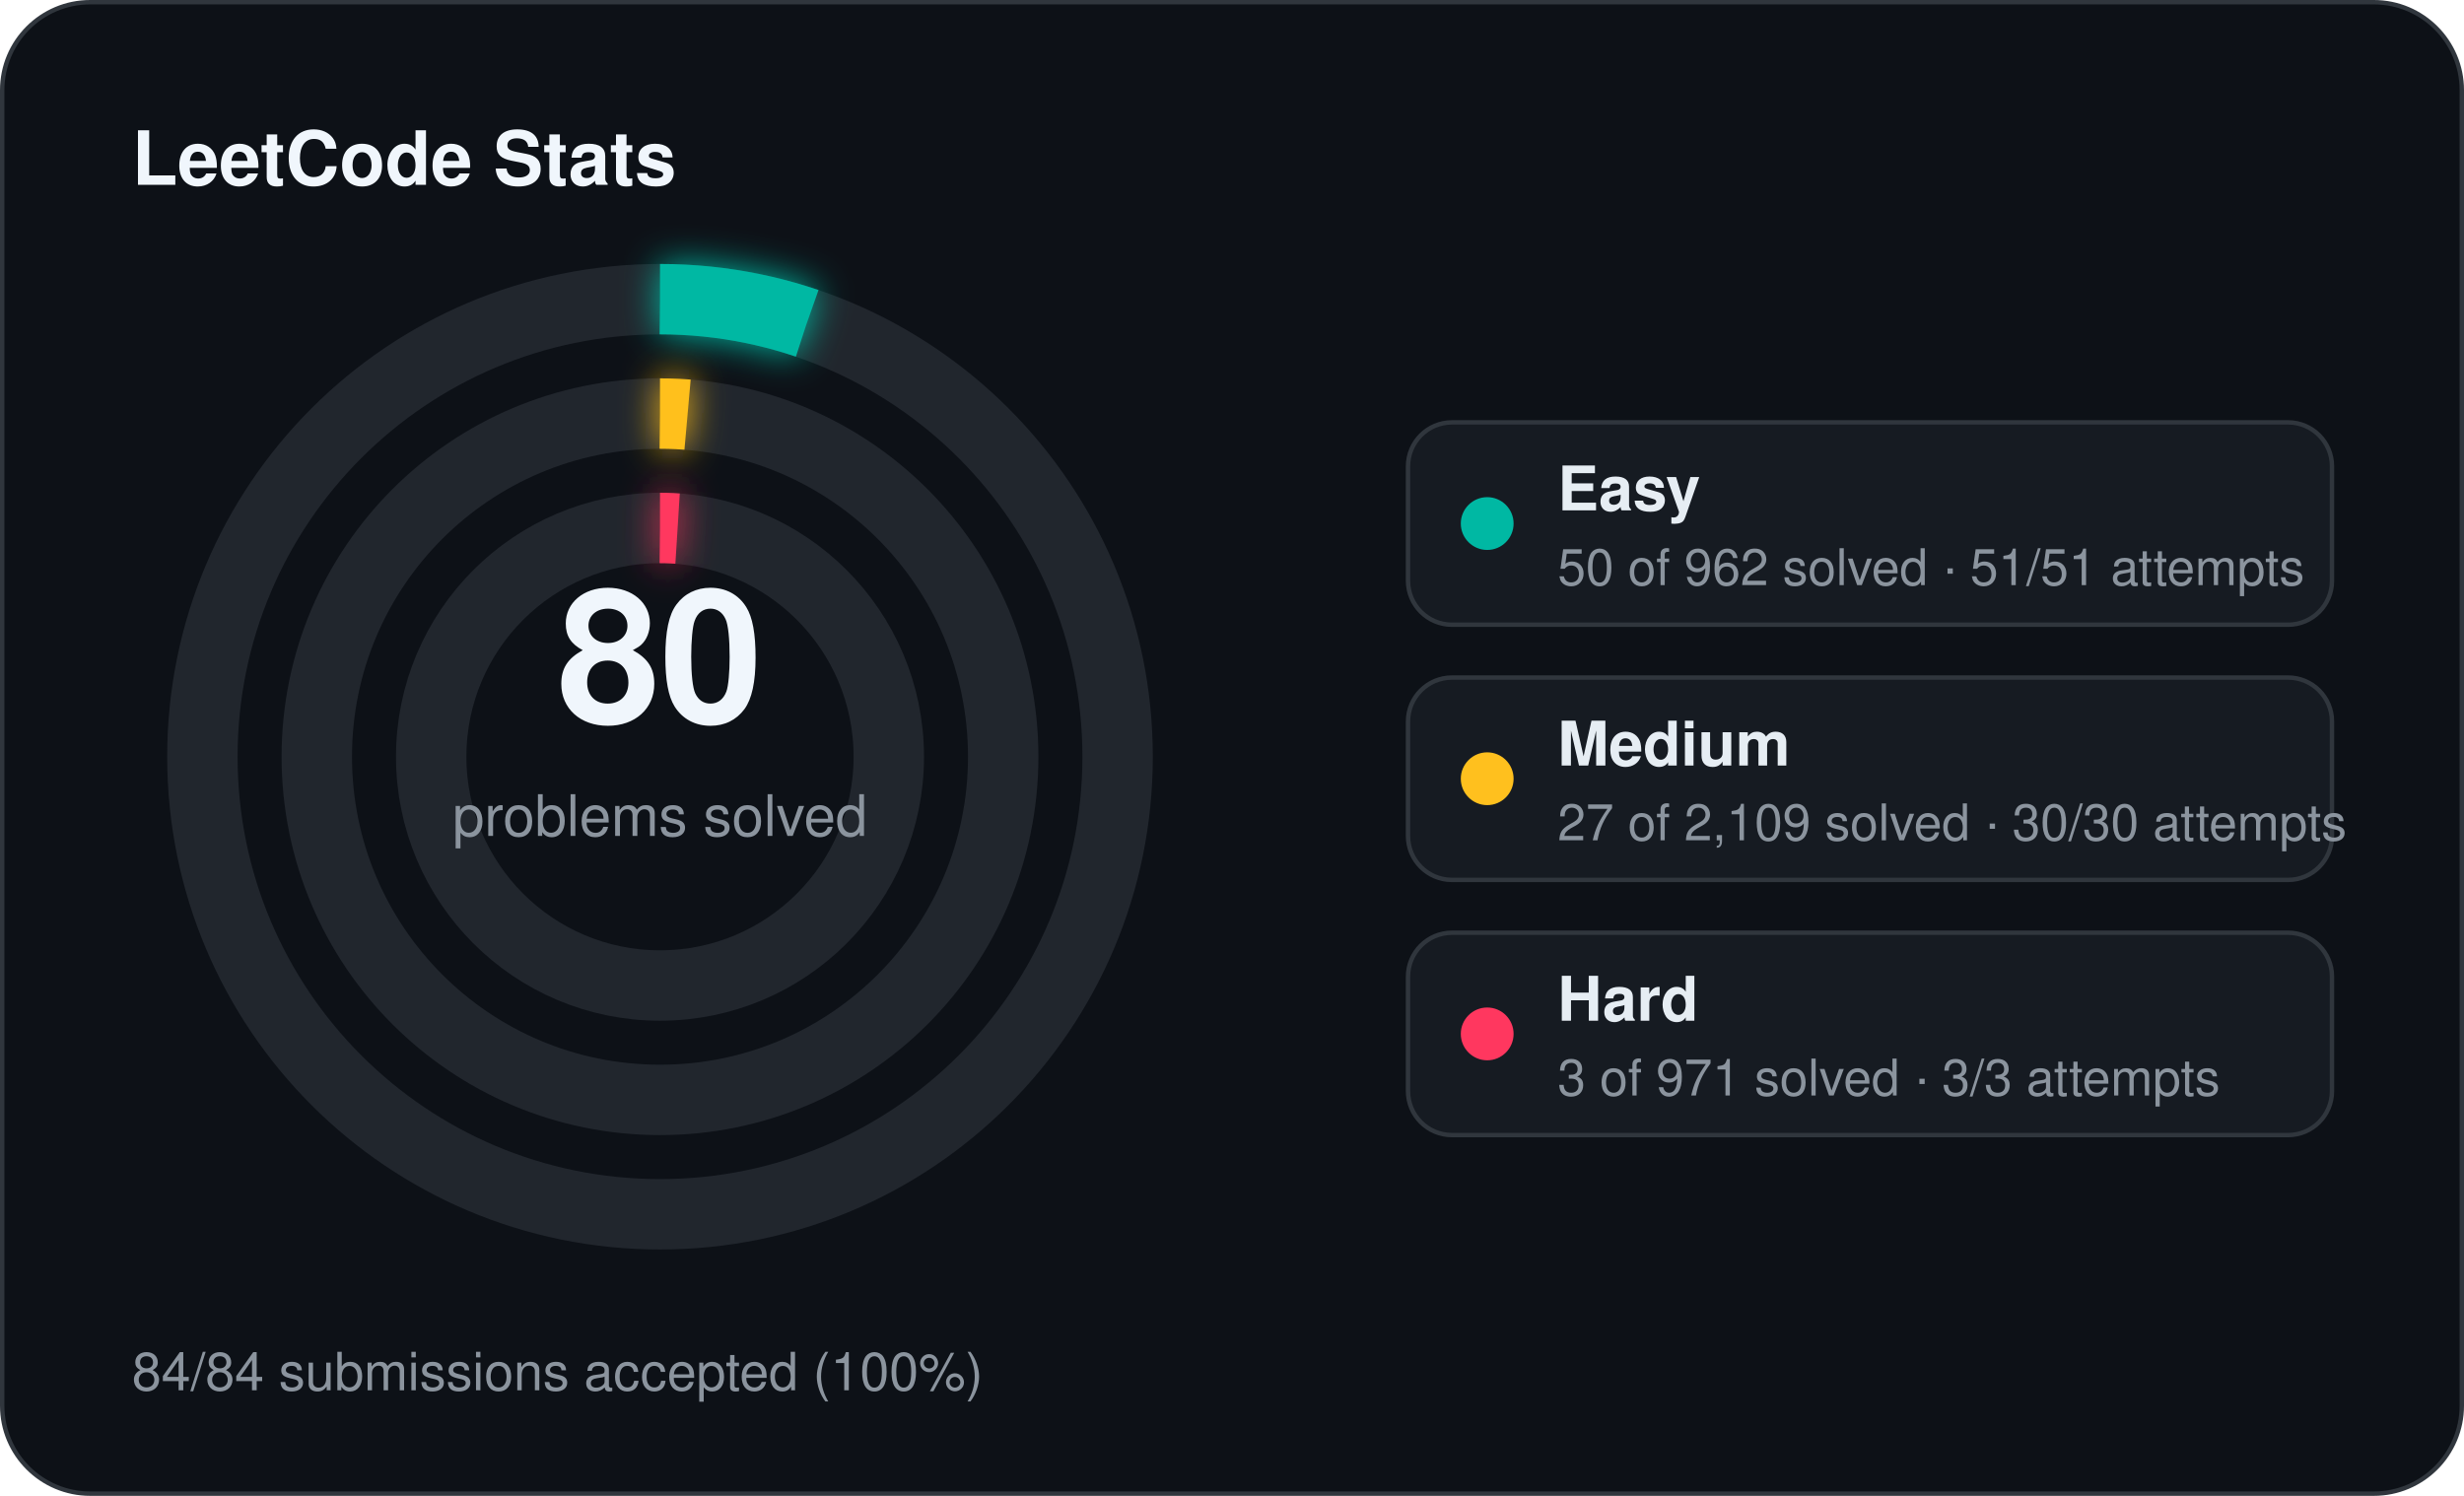
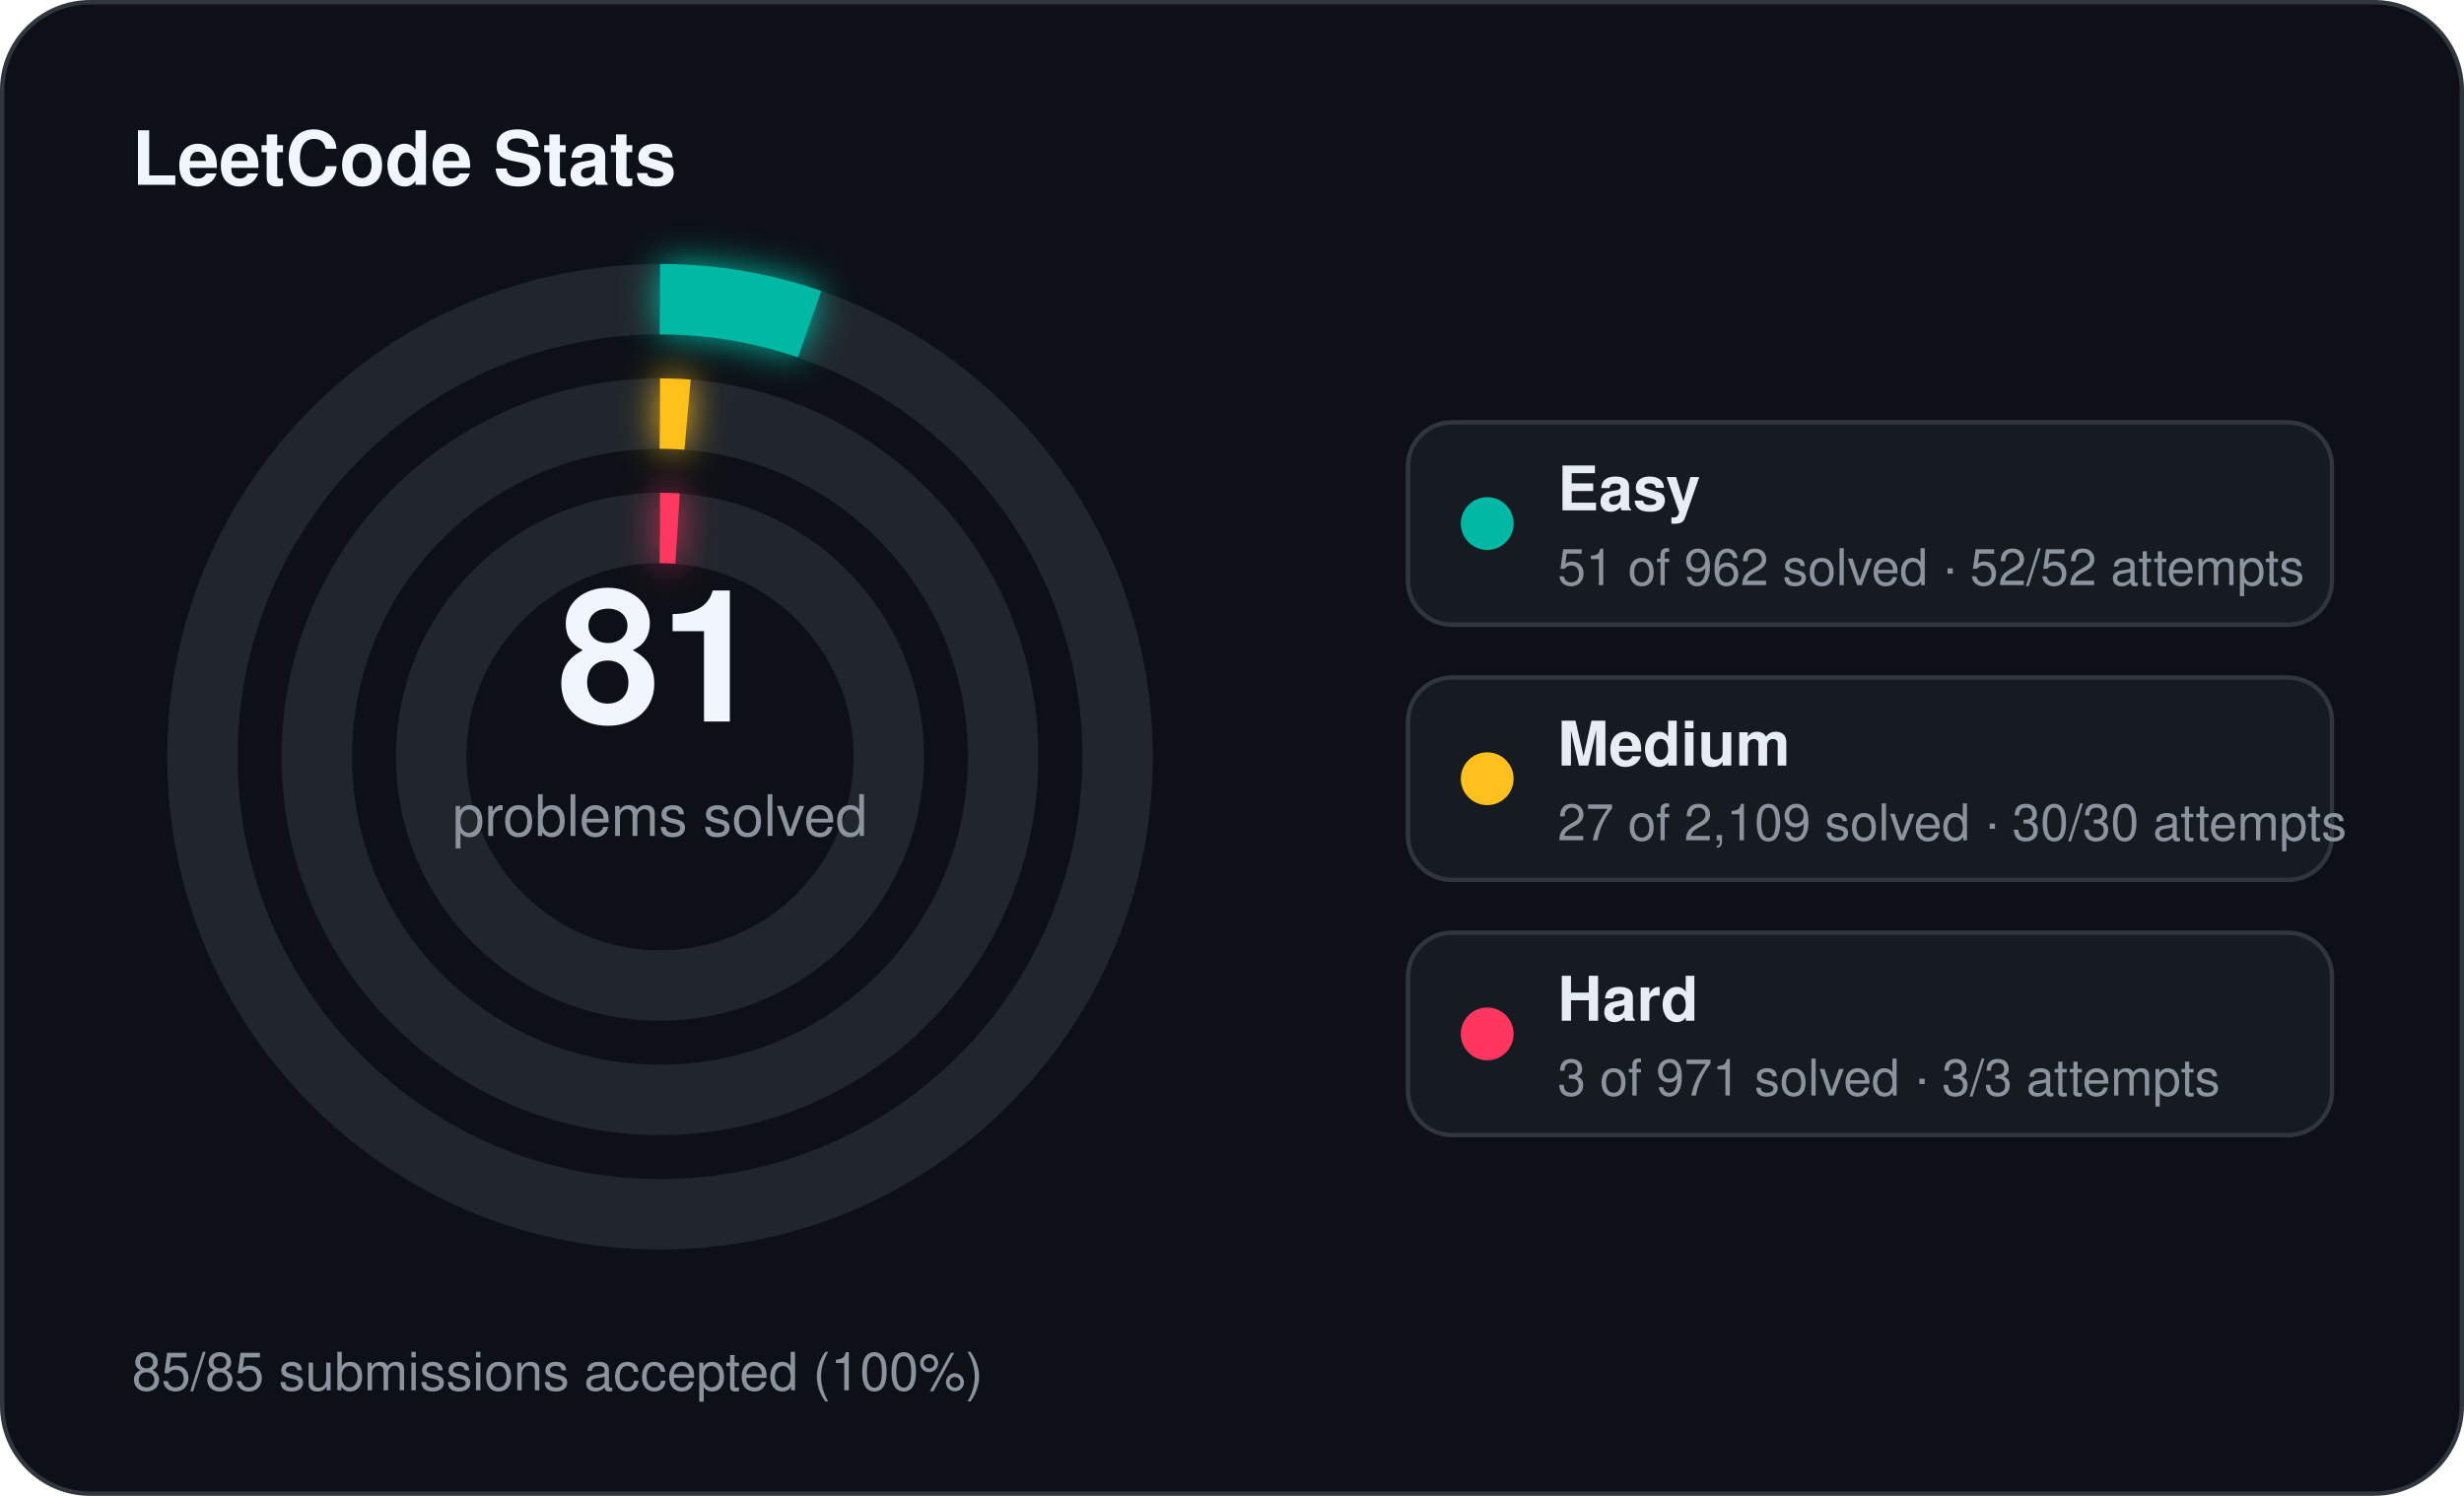
<svg xmlns="http://www.w3.org/2000/svg" width="560" height="340" viewBox="0 0 560 340">
  <defs>
    <filter id="stats-glow" x="-60%" y="-60%" width="220%" height="220%">
      <feGaussianBlur stdDeviation="4" result="blur" />
      <feMerge>
        <feMergeNode in="blur" />
        <feMergeNode in="SourceGraphic" />
      </feMerge>
    </filter>
  </defs>
  <rect x="0.5" y="0.5" width="559" height="339" rx="20" fill="#0d1117" stroke="#30363d" stroke-width="1" />
  <text x="30" y="42" fill="#f0f6fc" font-family="Segoe UI, Helvetica, Arial, sans-serif" font-size="17" font-weight="700">LeetCode Stats</text>
  <circle cx="150" cy="172" r="104" fill="none" stroke="#21262d" stroke-width="16" />
-   <circle cx="150" cy="172" r="104" fill="none" stroke="#00b8a3" stroke-width="16" stroke-linecap="butt" stroke-dasharray="33.96 653.45" transform="rotate(-90 150 172)" filter="url(#stats-glow)" />
+   <circle cx="150" cy="172" r="104" fill="none" stroke="#00b8a3" stroke-width="16" stroke-linecap="butt" stroke-dasharray="34.64 653.45" transform="rotate(-90 150 172)" filter="url(#stats-glow)" />
  <circle cx="150" cy="172" r="78" fill="none" stroke="#21262d" stroke-width="16" />
  <circle cx="150" cy="172" r="78" fill="none" stroke="#ffc01e" stroke-width="16" stroke-linecap="butt" stroke-dasharray="6.27 490.09" transform="rotate(-90 150 172)" filter="url(#stats-glow)" />
  <circle cx="150" cy="172" r="52" fill="none" stroke="#21262d" stroke-width="16" />
  <circle cx="150" cy="172" r="52" fill="none" stroke="#ff375f" stroke-width="16" stroke-linecap="butt" stroke-dasharray="4.00 326.73" transform="rotate(-90 150 172)" filter="url(#stats-glow)" />
-   <text x="150" y="164" text-anchor="middle" fill="#f0f6fc" font-family="Segoe UI, Helvetica, Arial, sans-serif" font-size="42" font-weight="700">80</text>
+   <text x="150" y="164" text-anchor="middle" fill="#f0f6fc" font-family="Segoe UI, Helvetica, Arial, sans-serif" font-size="42" font-weight="700">81</text>
  <text x="150" y="190" text-anchor="middle" fill="#8b949e" font-family="Segoe UI, Helvetica, Arial, sans-serif" font-size="13">problems solved</text>
  <rect x="320" y="96" width="210" height="46" rx="10" fill="#161b22" stroke="#30363d" stroke-width="1" />
  <circle cx="338" cy="119" r="6" fill="#00b8a3" />
  <text x="354" y="116" fill="#e6edf3" font-family="Segoe UI, Helvetica, Arial, sans-serif" font-size="14" font-weight="600">Easy</text>
-   <text x="354" y="133" fill="#8b949e" font-family="Segoe UI, Helvetica, Arial, sans-serif" font-size="11.5">50 of 962 solved · 51/51 attempts</text>
+   <text x="354" y="133" fill="#8b949e" font-family="Segoe UI, Helvetica, Arial, sans-serif" font-size="11.5">51 of 962 solved · 52/52 attempts</text>
  <rect x="320" y="154" width="210" height="46" rx="10" fill="#161b22" stroke="#30363d" stroke-width="1" />
  <circle cx="338" cy="177" r="6" fill="#ffc01e" />
  <text x="354" y="174" fill="#e6edf3" font-family="Segoe UI, Helvetica, Arial, sans-serif" font-size="14" font-weight="600">Medium</text>
  <text x="354" y="191" fill="#8b949e" font-family="Segoe UI, Helvetica, Arial, sans-serif" font-size="11.5">27 of 2,109 solved · 30/30 attempts</text>
  <rect x="320" y="212" width="210" height="46" rx="10" fill="#161b22" stroke="#30363d" stroke-width="1" />
  <circle cx="338" cy="235" r="6" fill="#ff375f" />
  <text x="354" y="232" fill="#e6edf3" font-family="Segoe UI, Helvetica, Arial, sans-serif" font-size="14" font-weight="600">Hard</text>
  <text x="354" y="249" fill="#8b949e" font-family="Segoe UI, Helvetica, Arial, sans-serif" font-size="11.5">3 of 971 solved · 3/3 attempts</text>
-   <text x="30" y="316" fill="#8b949e" font-family="Segoe UI, Helvetica, Arial, sans-serif" font-size="12">84/84 submissions accepted (100%)</text>
+   <text x="30" y="316" fill="#8b949e" font-family="Segoe UI, Helvetica, Arial, sans-serif" font-size="12">85/85 submissions accepted (100%)</text>
</svg>
